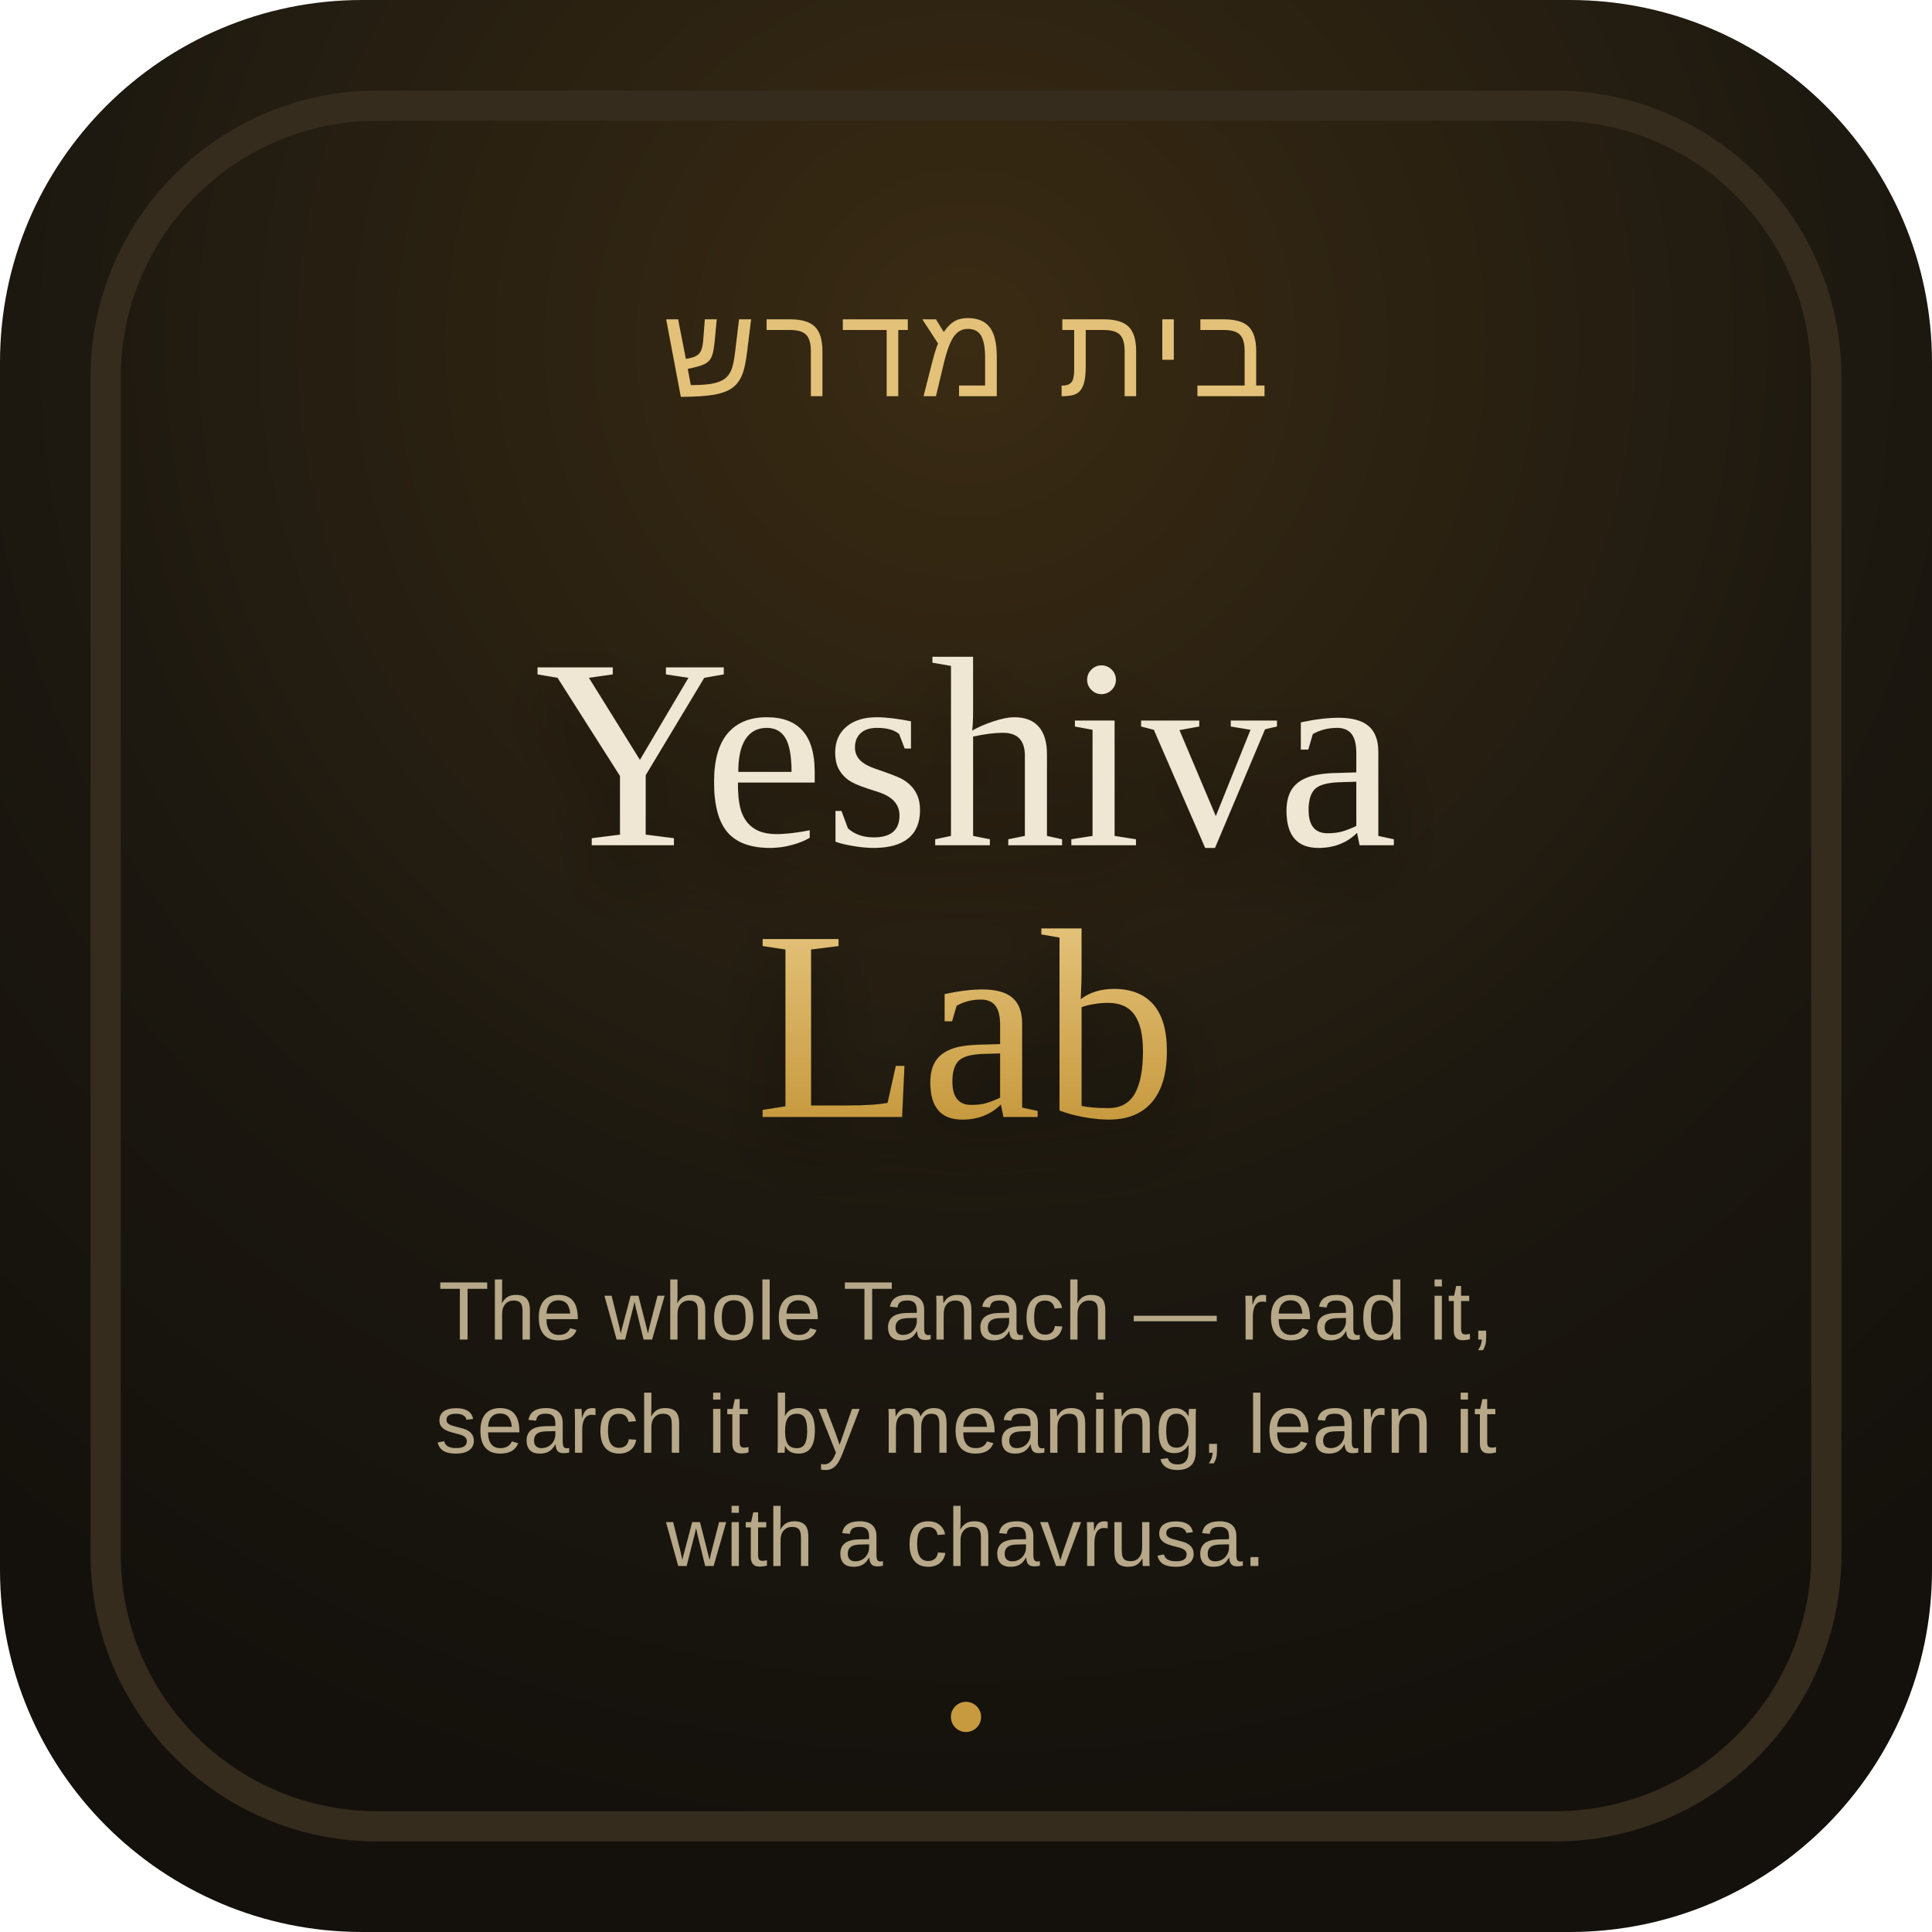
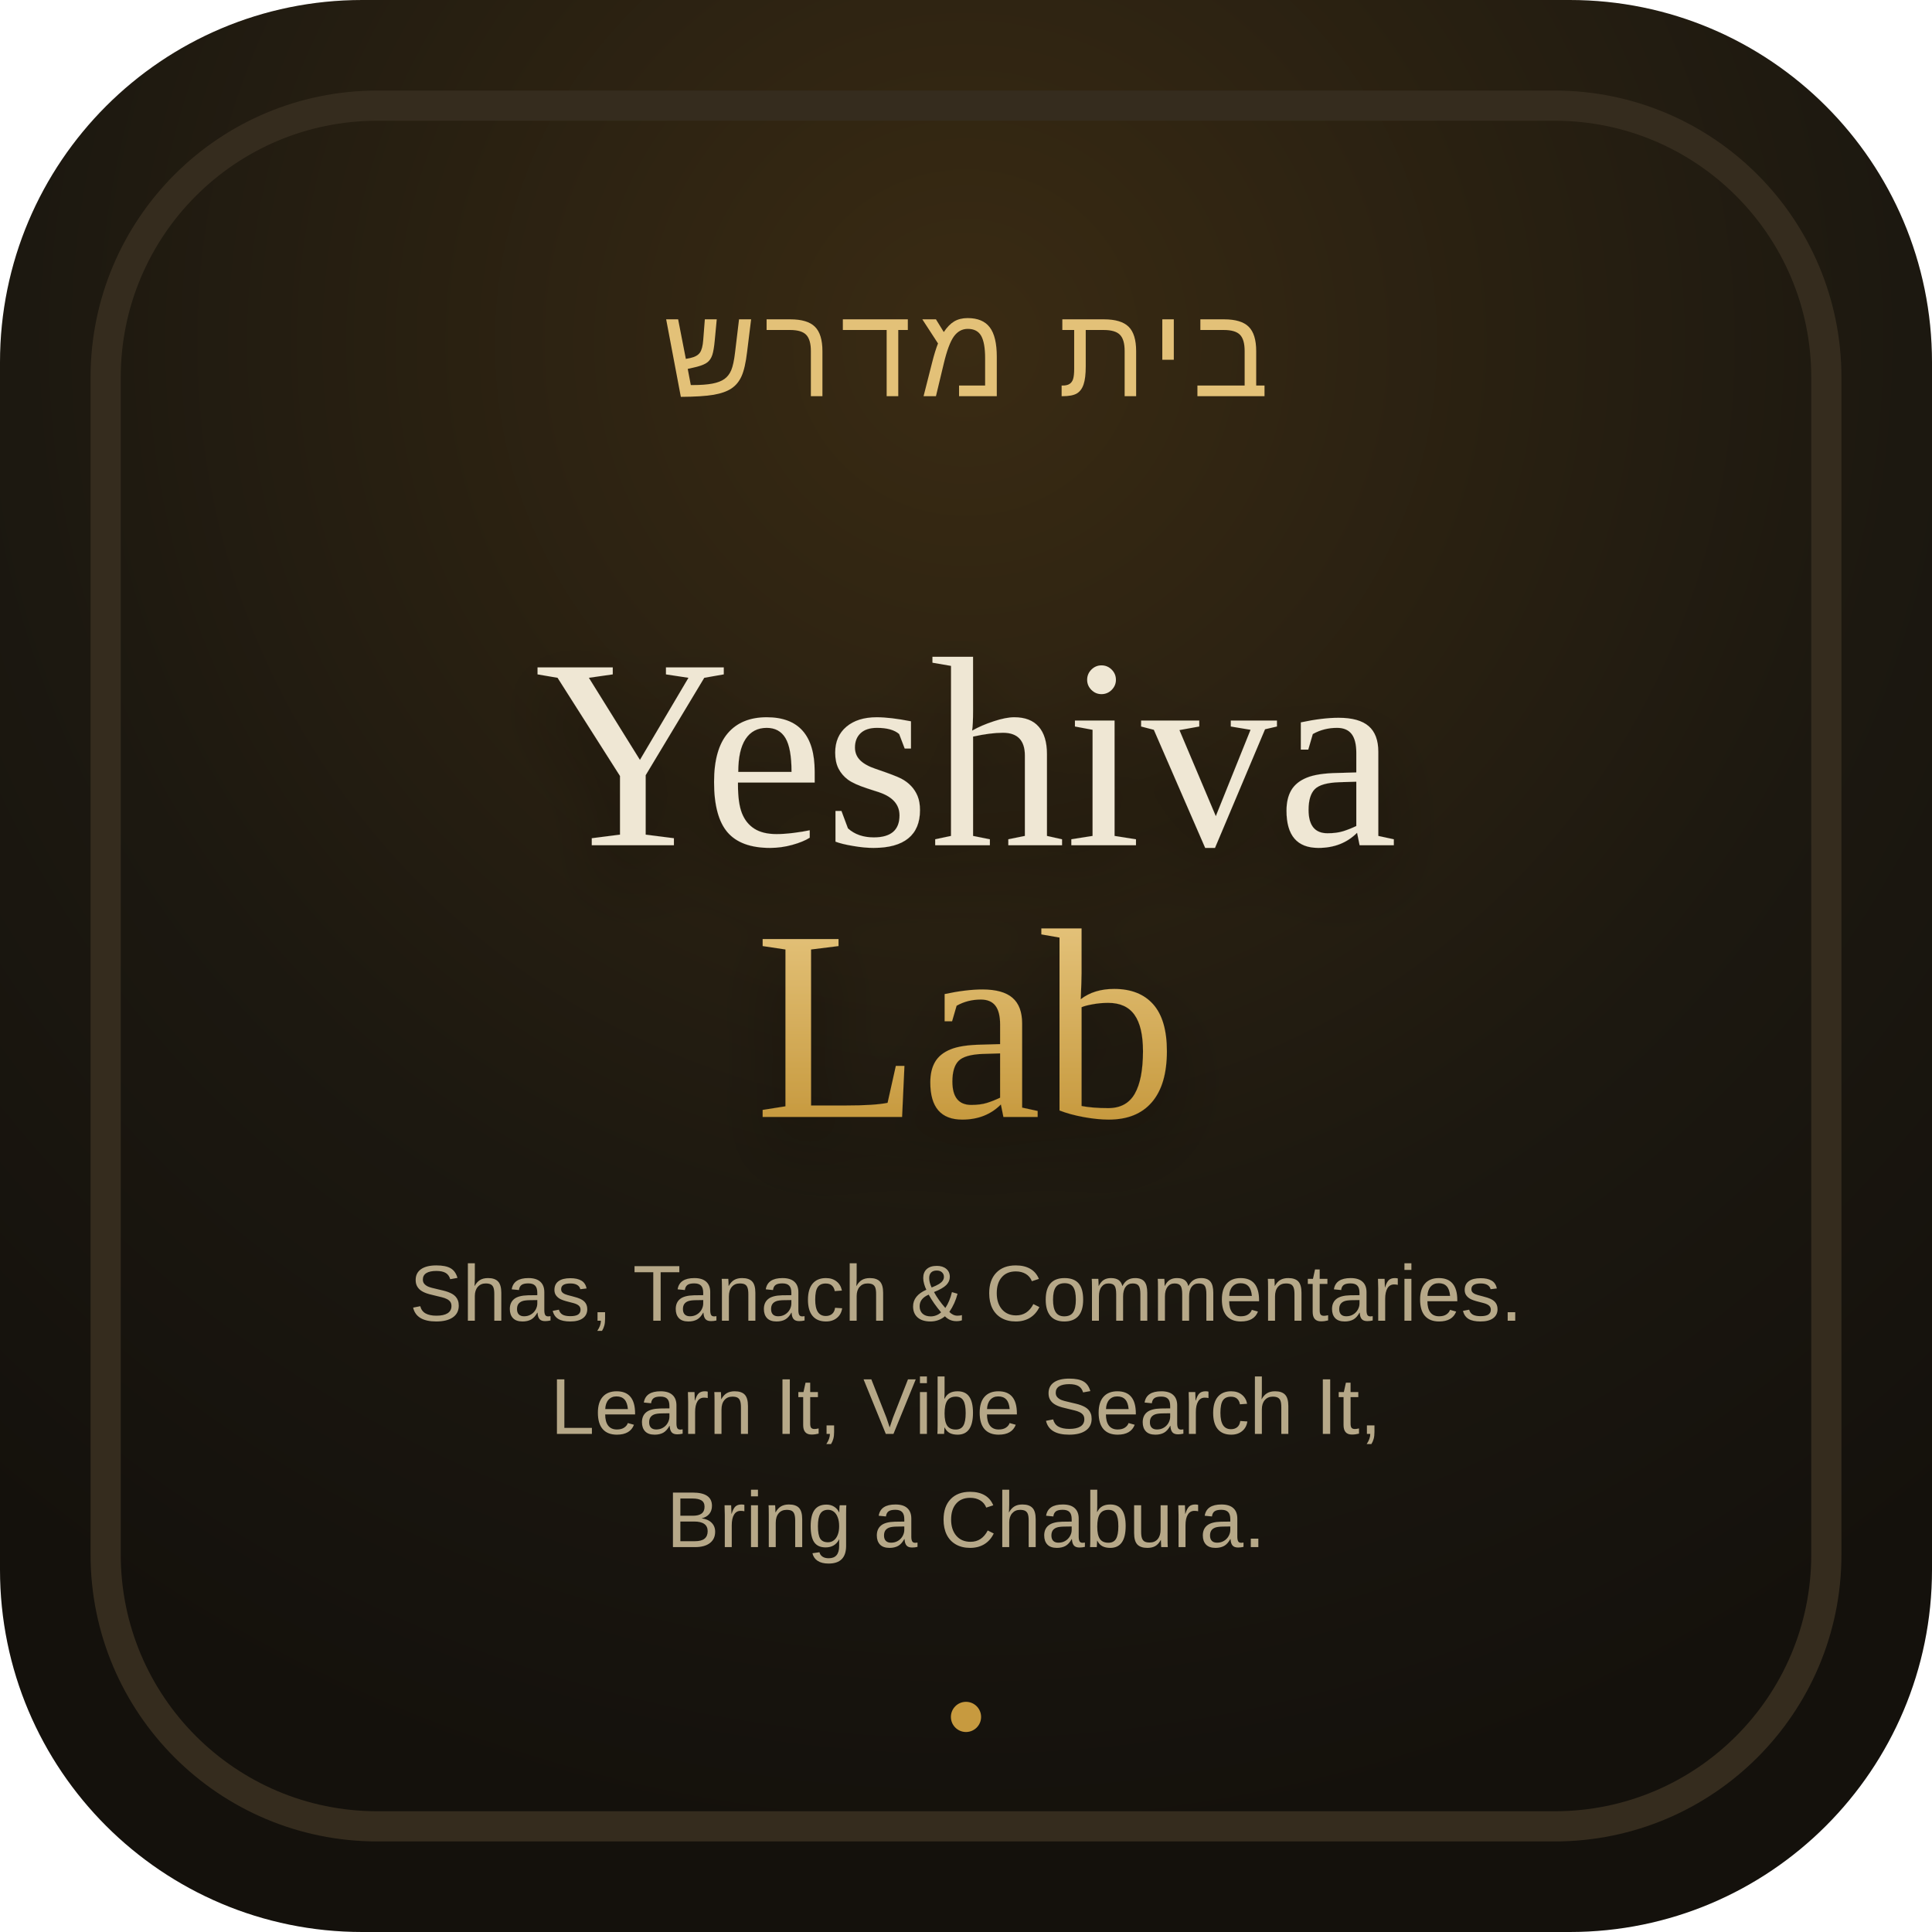
<svg xmlns="http://www.w3.org/2000/svg" viewBox="0 0 512 512" role="img" aria-labelledby="title desc">
  <defs>
    <radialGradient id="bg" cx="50%" cy="18%" r="78%">
      <stop offset="0%" stop-color="#3a2b13" />
      <stop offset="62%" stop-color="#1c1810" />
      <stop offset="100%" stop-color="#14110c" />
    </radialGradient>
    <linearGradient id="gold" x1="0" x2="0" y1="0" y2="1">
      <stop offset="0%" stop-color="#e3c178" />
      <stop offset="100%" stop-color="#c79a3f" />
    </linearGradient>
    <filter id="shadow" x="-20%" y="-20%" width="140%" height="140%">
      <feDropShadow dx="0" dy="8" stdDeviation="9" flood-color="#000" flood-opacity="0.38" />
    </filter>
  </defs>
  <rect width="512" height="512" rx="96" fill="url(#bg)" />
  <rect x="28" y="28" width="456" height="456" rx="72" fill="none" stroke="#352c1e" stroke-width="8" />
  <text x="256" y="105" text-anchor="middle" fill="#e3c178" font-size="34" letter-spacing="2" direction="rtl" unicode-bidi="bidi-override" font-family="'Arial Unicode MS', 'Arial Hebrew', Arial, sans-serif">בית מדרש</text>
  <g filter="url(#shadow)">
    <text x="256" y="224" text-anchor="middle" font-family="Georgia, 'Times New Roman', serif" font-size="72" fill="#efe7d4">Yeshiva</text>
    <text x="256" y="296" text-anchor="middle" font-family="Georgia, 'Times New Roman', serif" font-size="72" fill="url(#gold)">Lab</text>
  </g>
-   <text x="256" y="355" text-anchor="middle" fill="#b6a888" font-size="22" font-family="Arial, Helvetica, sans-serif">The whole Tanach — read it,</text>
-   <text x="256" y="385" text-anchor="middle" fill="#b6a888" font-size="22" font-family="Arial, Helvetica, sans-serif">search it by meaning, learn it</text>
-   <text x="256" y="415" text-anchor="middle" fill="#b6a888" font-size="22" font-family="Arial, Helvetica, sans-serif">with a chavrusa.</text>
+   <text x="256" y="350" text-anchor="middle" fill="#b6a888" font-size="21" font-family="Arial, Helvetica, sans-serif">Shas, Tanach &amp; Commentaries.</text>
+   <text x="256" y="380" text-anchor="middle" fill="#b6a888" font-size="21" font-family="Arial, Helvetica, sans-serif">Learn It, Vibe Search It,</text>
+   <text x="256" y="410" text-anchor="middle" fill="#b6a888" font-size="21" font-family="Arial, Helvetica, sans-serif">Bring a Chabura.</text>
  <circle cx="256" cy="455" r="4" fill="#c79a3f" />
</svg>
